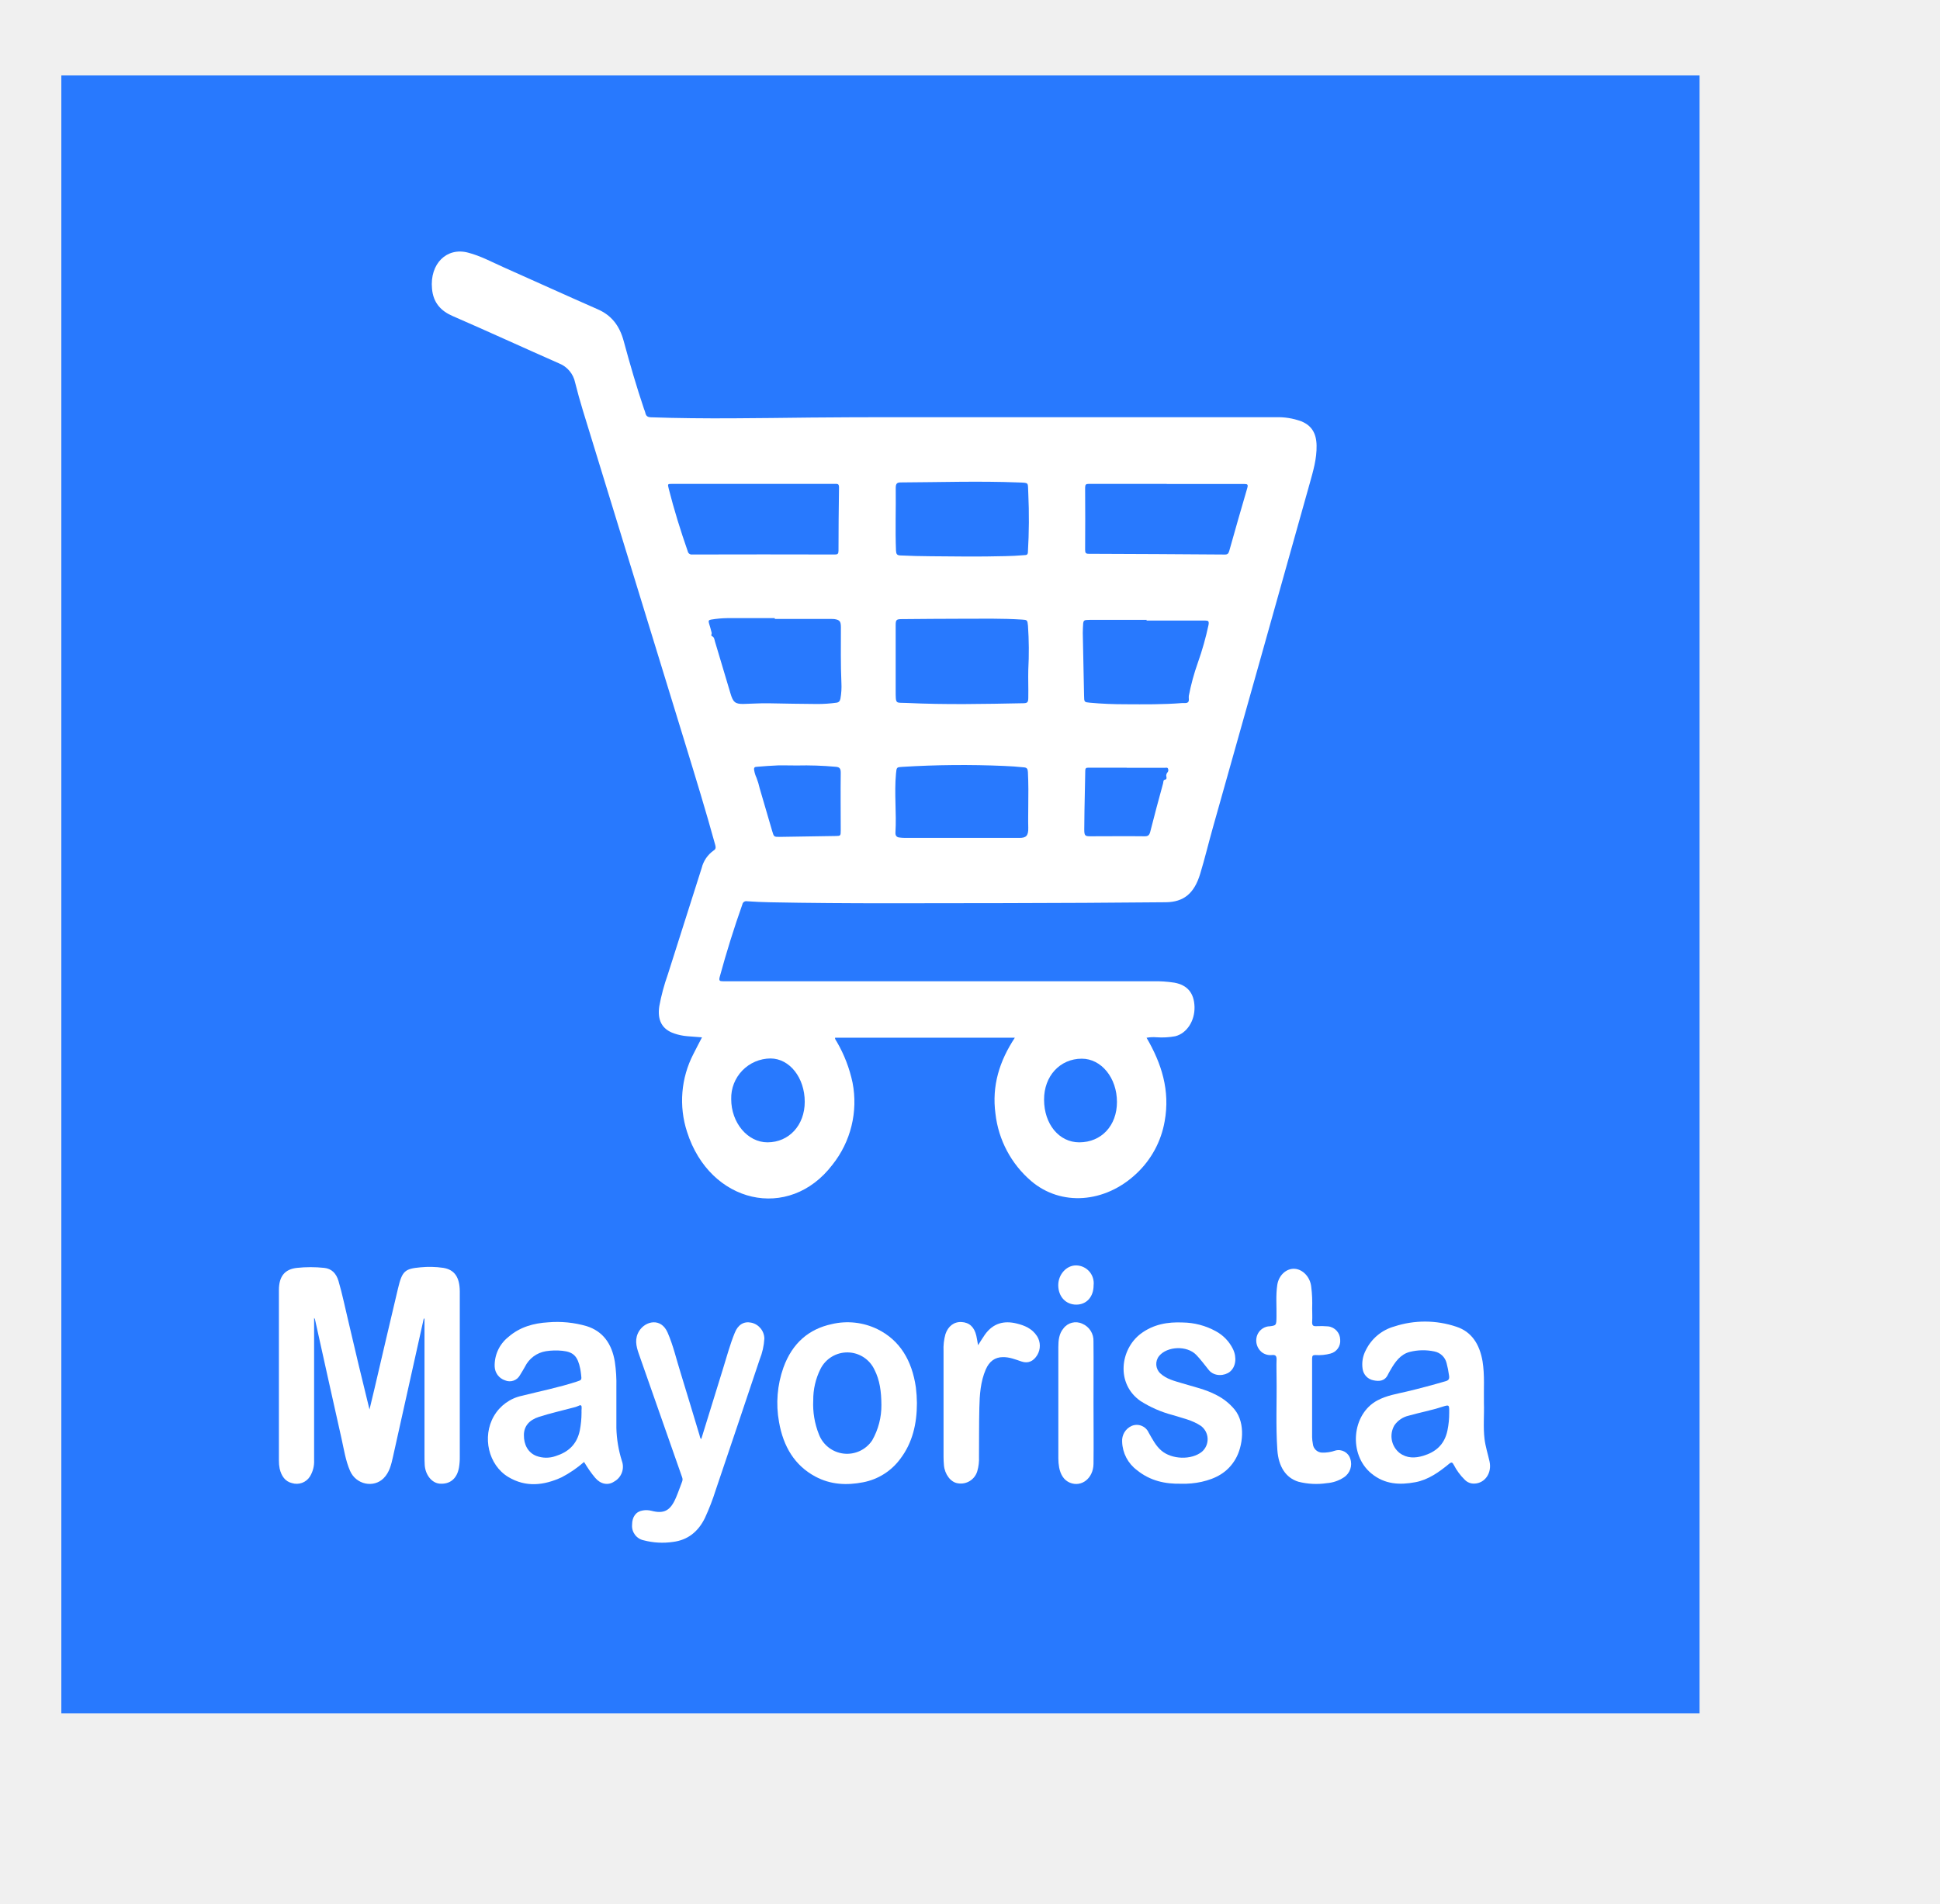
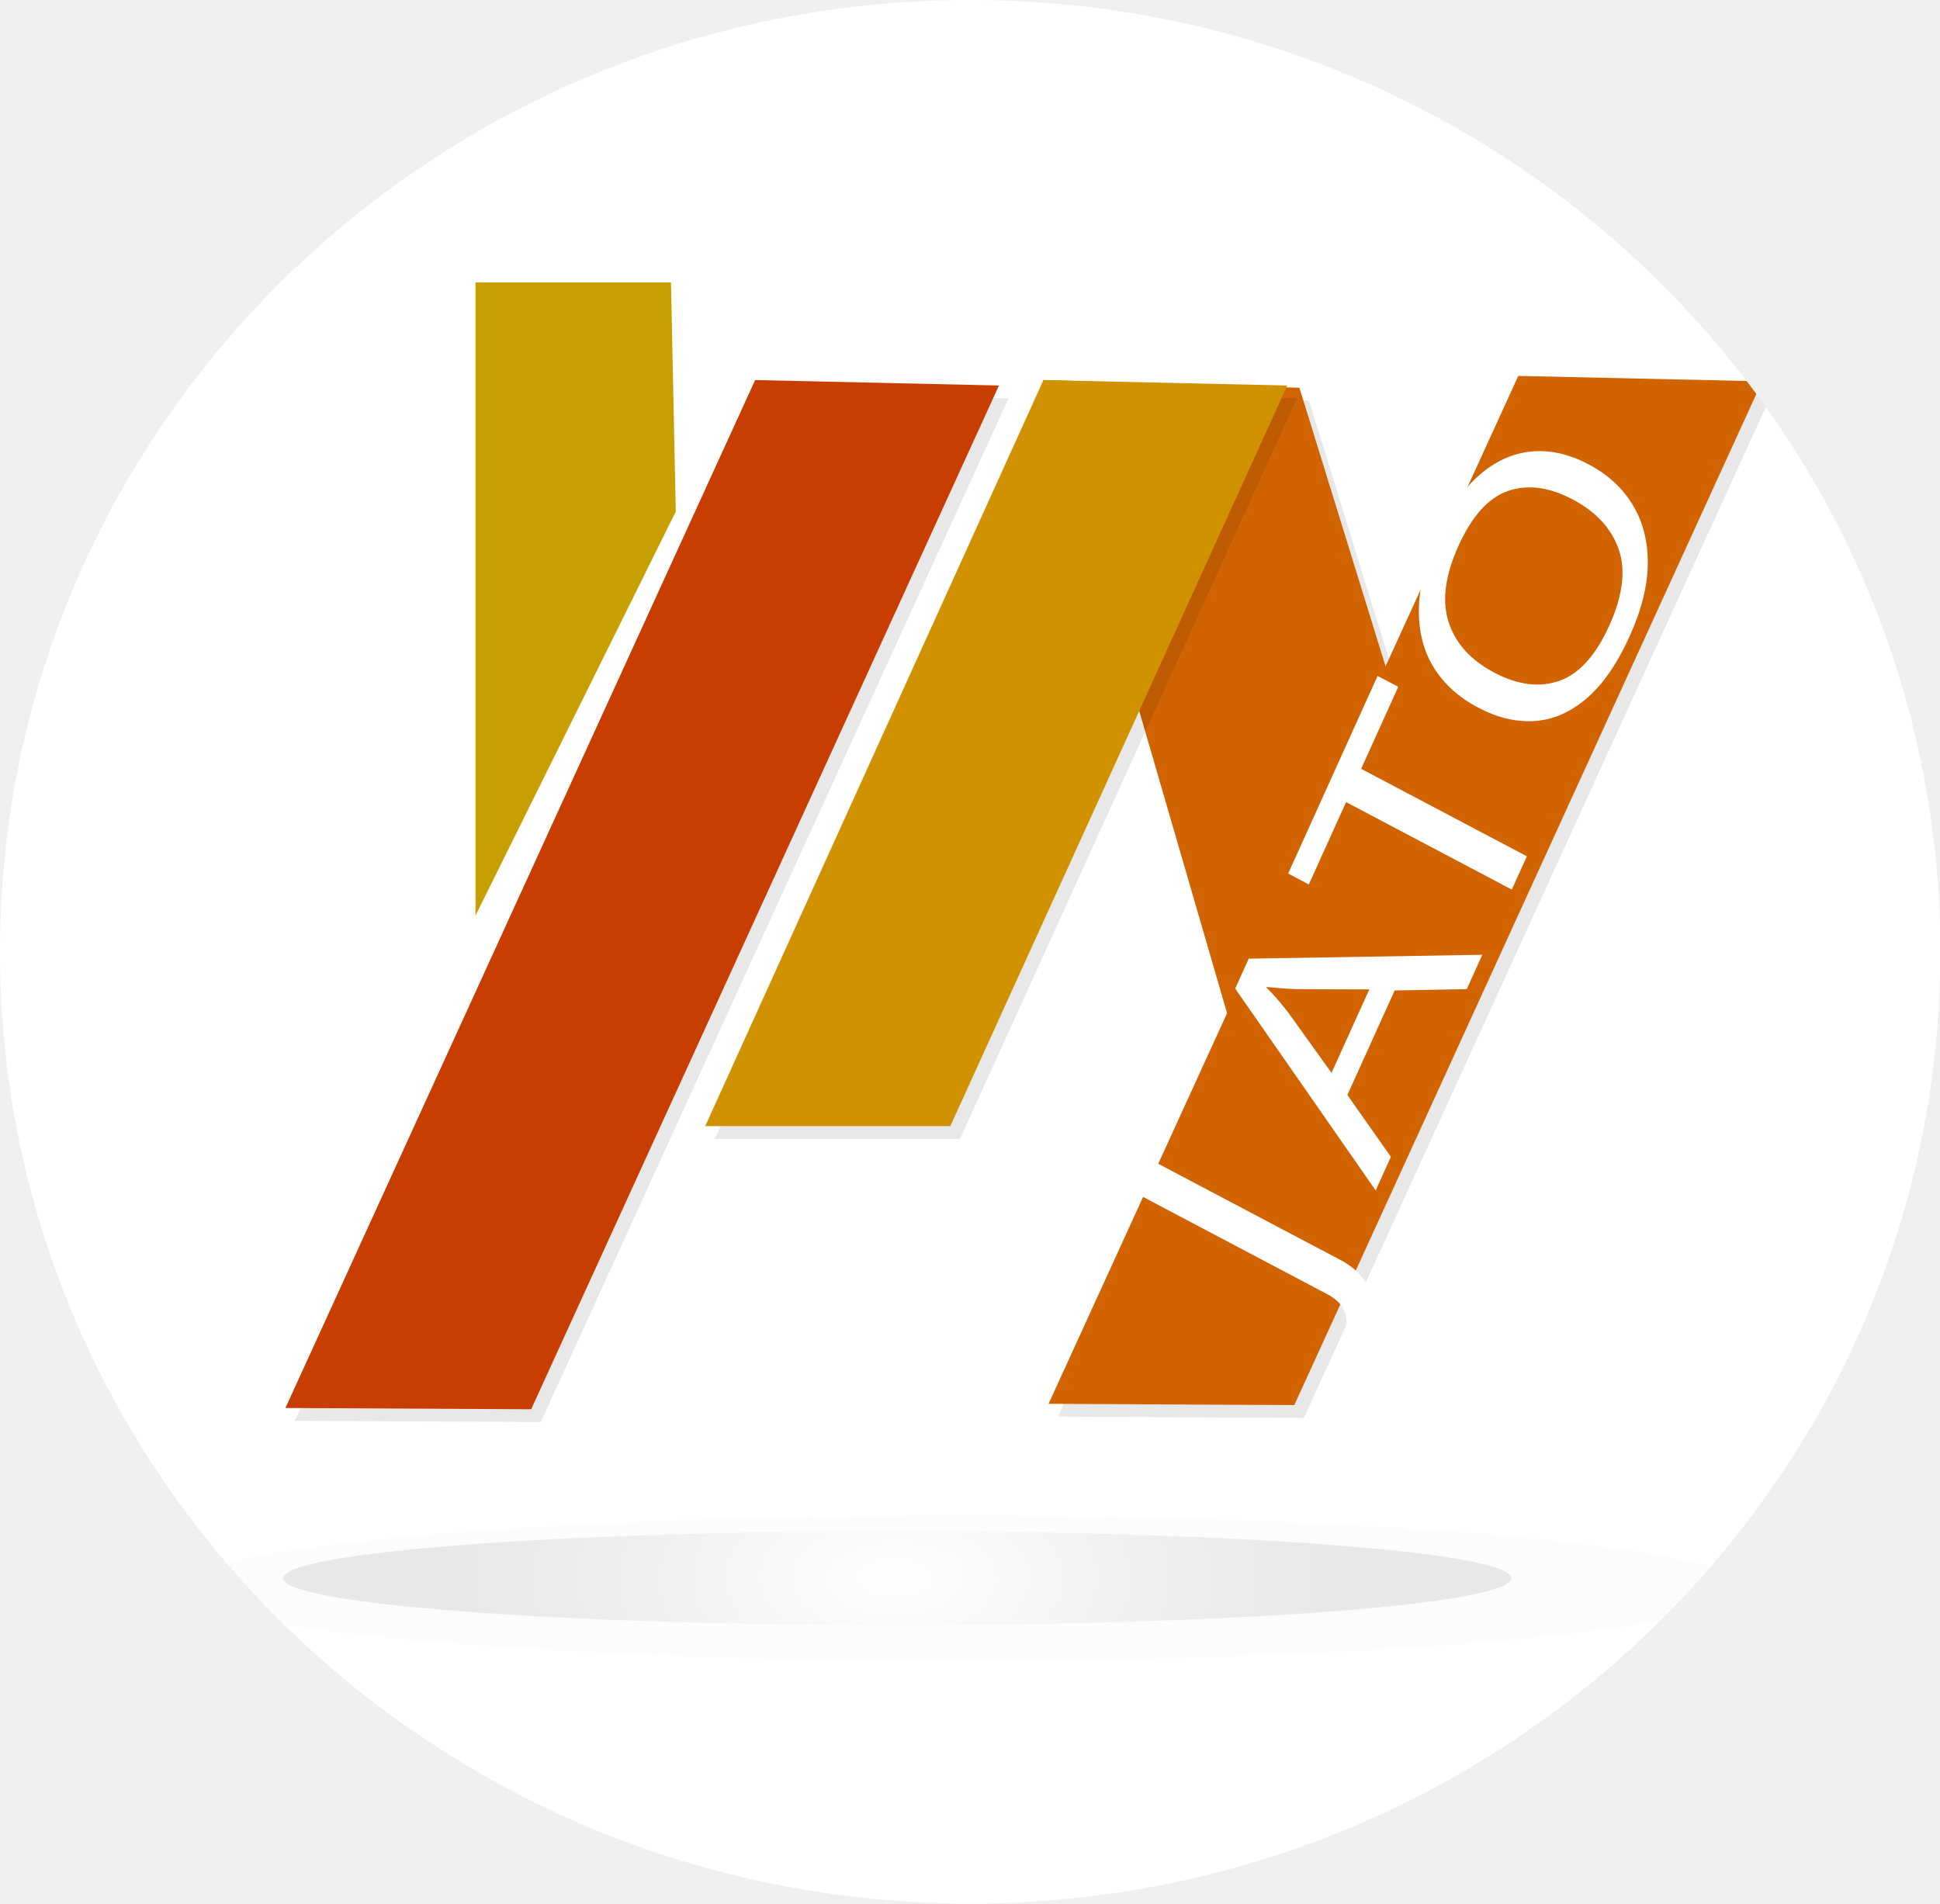
- <svg xmlns="http://www.w3.org/2000/svg" id="Layer_1" data-name="Layer 1" viewBox="0 0 606.32 595.09">
-   <defs>
-     <style>.cls-1{fill:none;}.cls-2{clip-path:url(#clip-path);}.cls-3{fill:#2879fe;}.cls-4{fill:#fff;}</style>
-     <clipPath id="clip-path" transform="translate(19.17 23.59)">
-       <rect class="cls-1" width="512" height="512" />
+ <svg xmlns="http://www.w3.org/2000/svg" xmlns:xlink="http://www.w3.org/1999/xlink" version="1.1" id="Layer_1" x="0px" y="0px" viewBox="0 0 606.3 595.1" style="enable-background:new 0 0 606.3 595.1;" xml:space="preserve">
+   <style type="text/css">
+ 	.st0{clip-path:url(#SVGID_2_);}
+ 	.st1{clip-path:url(#SVGID_4_);}
+ 	.st2{fill:#2879FE;}
+ 	.st3{fill:#FFFFFF;}
+ 	.st4{clip-path:url(#SVGID_6_);fill:#FFFFFF;}
+ 	.st5{clip-path:url(#SVGID_6_);}
+ 	.st6{opacity:9.000000e-02;}
+ 	.st7{fill:#C73E00;}
+ 	.st8{fill:#D16300;}
+ 	.st9{fill:#D09200;}
+ 	.st10{font-family:'Corbel';}
+ 	.st11{font-size:92.234px;}
+ 	.st12{letter-spacing:-4.4;}
+ 	.st13{letter-spacing:-1.5;}
+ 	.st14{fill:none;stroke:#5C4921;stroke-miterlimit:10;}
+ 	.st15{fill:#C79F01;}
+ 	.st16{opacity:0.13;}
+ 	.st17{fill:url(#SVGID_7_);}
+ </style>
+   <g>
+     <defs>
+       <ellipse id="SVGID_1_" cx="303.2" cy="954.7" rx="303.2" ry="297.6" />
+     </defs>
+     <clipPath id="SVGID_2_">
+       <use xlink:href="#SVGID_1_" style="overflow:visible;" />
    </clipPath>
-   </defs>
-   <g class="cls-2">
-     <path class="cls-3" d="M-19.17,540.51V7.39c.27-1.33.19-2.69.33-4,.66-6.28,3.58-11.4,7.39-16a32.85,32.85,0,0,1,13-9.46c2.47-1,5-1.1,7.61-1.32.44,0,.9.15,1.31-.15H557.33c1.72.28,3.47.25,5.19.48,4,.54,7.4,2.5,10.64,4.8a34.37,34.37,0,0,1,13,18.23,29,29,0,0,1,1,8.9q0,265.29,0,530.59c0,13.08-6.45,22.16-16.77,28.62a21.94,21.94,0,0,1-12.3,3.31,1.15,1.15,0,0,0-.72.16H10.2a30.8,30.8,0,0,0-3.83-.35c-5.21-.53-9.53-3.14-13.56-6.4a34.7,34.7,0,0,1-10.54-15c-1-2.55-1.05-5.2-1.29-7.85C-19.06,541.43-18.88,540.94-19.17,540.51Z" transform="translate(19.17 23.59)" />
-     <path class="cls-4" d="M339.17,300.8c4.67,8,7.41,16.46,5.66,26.1A29.22,29.22,0,0,1,336,343.26c-9.83,9.27-23.59,10.28-32.91,2.31a32.5,32.5,0,0,1-11.14-21c-1.19-8.8,1.28-16.55,6.06-23.79H241.83c-.1.45.28.83.51,1.24a43.08,43.08,0,0,1,4.95,12.84A31.53,31.53,0,0,1,241,340.49c-13.56,17.82-38.3,12.19-45.44-10.27a31.66,31.66,0,0,1,2-24.38c.43-.88.88-1.73,1.33-2.6s.85-1.62,1.34-2.57l-4.65-.36a16.7,16.7,0,0,1-4.06-.86c-3.77-1.28-5.31-4.15-4.63-8.55a64.14,64.14,0,0,1,2.64-9.83q5.31-16.68,10.61-33.36a9.39,9.39,0,0,1,3.71-5.43c.65-.41.75-.87.53-1.7-2.93-10.66-6.17-21.2-9.4-31.74Q179,156.76,163,104.71q-1.32-4.32-2.42-8.7a8.23,8.23,0,0,0-5-6c-11.13-4.9-22.21-10-33.35-14.84-3.58-1.56-6-4.11-6.38-8.52-.74-7.79,4.6-13.06,11.3-11.26,3.86,1,7.44,2.95,11.11,4.58,9.8,4.36,19.56,8.81,29.38,13.12,4.21,1.84,6.8,5,8.14,10,1.93,7.14,4,14.25,6.35,21.23a7,7,0,0,1,.38,1.09c.23,1.12.8,1.41,1.81,1.44,16.64.58,33.29.25,49.94.08,17.72-.18,35.45-.08,53.17-.1q46,0,92.08,0a21.11,21.11,0,0,1,8,1.27c3.21,1.29,4.73,3.69,4.8,7.57.08,4.16-1.07,8-2.17,11.94Q375.08,181.33,359.93,235c-1.37,4.84-2.54,9.76-4,14.56-1.85,6.1-5.11,8.83-10.77,8.88q-25.26.24-50.52.28c-24.36,0-48.73.22-73.08-.27-2.42-.05-4.84-.15-7.25-.32a1.23,1.23,0,0,0-1.47,1q-3.94,11.13-7.06,22.6c-.35,1.26,0,1.41,1,1.41q24.92,0,49.84,0h84.48a38.45,38.45,0,0,1,6.77.44c4.07.74,6.17,3.25,6.29,7.56s-2.35,8.25-6,9.18a22.89,22.89,0,0,1-5.84.33A12,12,0,0,0,339.17,300.8Z" transform="translate(19.17 23.59)" />
-     <path class="cls-4" d="M79,388.35V409c0,7.93,0,15.86,0,23.79A9,9,0,0,1,77.66,438a4.9,4.9,0,0,1-5.59,2c-2.1-.49-3.31-2.22-3.84-4.53A11.59,11.59,0,0,1,68,433q0-26.67,0-53.33c0-4.31,1.85-6.53,5.65-6.94a40.25,40.25,0,0,1,8.5,0c2.29.24,3.76,1.66,4.49,4.16,1.18,4,2,8.16,3,12.26C91.8,398.41,94,407.7,96.31,417q.8-3.28,1.58-6.59c2.44-10.42,4.85-20.85,7.33-31.25,1.3-5.44,2.1-6.16,7-6.6a29.25,29.25,0,0,1,7.12.16c3.52.56,5.16,2.89,5.19,7.37,0,4.66,0,9.32,0,14q0,18.81,0,37.64a18.68,18.68,0,0,1-.27,3.51c-.63,3.42-2.83,5.18-6,4.94-2.44-.19-4.48-2.69-4.69-5.81-.07-1.09-.07-2.18-.07-3.27q0-21.3,0-42.63c-.33.21-.34.57-.41.91q-4.72,21.22-9.45,42.45c-.54,2.43-1.11,4.84-2.9,6.64-3.14,3.16-8.65,2-10.51-2.3-1.39-3.19-1.9-6.67-2.66-10.07-2.81-12.45-5.55-24.91-8.32-37.38A2.67,2.67,0,0,0,79,388.35Z" transform="translate(19.17 23.59)" />
-     <path class="cls-4" d="M163.37,433.4a35.73,35.73,0,0,1-7,4.79c-5.57,2.56-11.2,3.21-16.71-.11-6.17-3.73-8.21-12.53-4.48-19A13.31,13.31,0,0,1,144,412.7c5.7-1.44,11.45-2.58,17.06-4.41,1.59-.52,1.59-.5,1.37-2.31-.07-.55-.13-1.12-.24-1.66-.8-3.92-2.09-5.31-5.59-5.67a19.86,19.86,0,0,0-5.16.13,8.87,8.87,0,0,0-6.55,4.87c-.5.88-1,1.74-1.54,2.59a3.66,3.66,0,0,1-4.67,1.65,4.71,4.71,0,0,1-3.25-4.35,11.33,11.33,0,0,1,4.25-9.18c3.65-3.2,8-4.34,12.45-4.61a32.94,32.94,0,0,1,12.07,1.2c5,1.59,7.83,5.38,8.79,11.12a46.55,46.55,0,0,1,.48,7.92c0,4.27,0,8.54,0,12.8a37.48,37.48,0,0,0,1.73,10.31,5.28,5.28,0,0,1-2.41,6.42c-1.92,1.31-4.27.83-5.94-1.16-.64-.75-1.24-1.54-1.81-2.36S163.92,434.29,163.37,433.4Z" transform="translate(19.17 23.59)" />
-     <path class="cls-4" d="M444.61,415c.12,3.74-.26,7.49.19,11.22.3,2.42,1.05,4.7,1.56,7,.8,3.59-1.39,6.8-4.68,6.94a3.94,3.94,0,0,1-3.06-1.2,18,18,0,0,1-3.45-4.68c-.4-.78-.69-.92-1.43-.31-3.19,2.63-6.54,5-10.52,5.75-4.87.91-9.58.75-13.82-2.75-7.17-5.92-6.14-18.49,1.89-22.8,2.95-1.58,6.14-2.06,9.27-2.8q6.1-1.46,12.13-3.23c1-.29,1.18-.82,1-1.86a30.6,30.6,0,0,0-.75-3.79,4.89,4.89,0,0,0-3.84-3.64,17,17,0,0,0-7.64.14c-2.91.74-4.59,3.09-6.09,5.72-.24.44-.52.86-.73,1.32-1,2.16-2.77,2.2-4.5,1.86a4.22,4.22,0,0,1-3.44-3.55,9.41,9.41,0,0,1,1-5.89,14.15,14.15,0,0,1,8.92-7.41,30.74,30.74,0,0,1,19.36.08c4.74,1.54,7.27,5.41,8.2,10.81C444.88,406.3,444.52,410.66,444.61,415Z" transform="translate(19.17 23.59)" />
-     <path class="cls-4" d="M200,426.23c2.26-7.29,4.49-14.56,6.75-21.82,1.2-3.83,2.22-7.74,3.74-11.43,1-2.5,2.85-3.61,5.11-3.13a5.18,5.18,0,0,1,4.12,5,20.68,20.68,0,0,1-1.46,6.5q-6.85,20.47-13.77,40.91a73.72,73.72,0,0,1-3.31,8.57c-2.16,4.48-5.52,7-10,7.56a22.88,22.88,0,0,1-9.13-.49,4.58,4.58,0,0,1-3.67-4.88c0-2.47,1.21-4.14,3.37-4.47a6.5,6.5,0,0,1,2.63.1c4,1.05,6,0,7.77-4.23.68-1.59,1.24-3.26,1.87-4.88a1.8,1.8,0,0,0,0-1.35q-6.78-19.32-13.55-38.63c-.85-2.42-1.36-4.77.15-7.15,1.93-3.05,6.78-4.24,8.87.56,1.77,4.05,2.75,8.44,4.09,12.68,2,6.44,3.91,12.94,5.88,19.4C199.6,425.46,199.59,426,200,426.23Z" transform="translate(19.17 23.59)" />
-     <path class="cls-4" d="M267.4,415c0,6.47-1.39,12.4-5.16,17.37a18.76,18.76,0,0,1-11.66,7.38c-5.11,1-10.15.77-14.93-1.79-6.4-3.43-10-9.3-11.35-17.07a33.1,33.1,0,0,1,1.38-17c2.79-7.71,8-12.05,15.09-13.58a21.34,21.34,0,0,1,14.3,1.58c7,3.46,10.78,9.76,12,18.18A43,43,0,0,1,267.4,415Z" transform="translate(19.17 23.59)" />
-     <path class="cls-4" d="M350,440.2c-5,.12-9.72-.9-13.83-4.24a11.47,11.47,0,0,1-4.63-8.84,5.05,5.05,0,0,1,3-5,4.07,4.07,0,0,1,5.28,2.09c1.16,2,2.21,4.14,4,5.65,3.23,2.77,9.39,3,12.67.33a5.18,5.18,0,0,0-.37-8.09c-2.75-1.83-5.86-2.43-8.87-3.39a35.32,35.32,0,0,1-10-4.38c-7.72-5.42-6.3-16.15.08-21,4-3,8.5-3.74,13.16-3.53a22.07,22.07,0,0,1,10.31,2.72,12.7,12.7,0,0,1,5.4,5.63c1.24,2.63.87,5.55-1,7.06-1.57,1.27-4.8,1.62-6.57-.54-1.3-1.59-2.52-3.29-3.93-4.74-2.89-3-9.11-2.72-11.62.36a4,4,0,0,0,.37,5.4c2,1.84,4.39,2.36,6.74,3.08,3.64,1.12,7.37,1.89,10.82,3.71a17.78,17.78,0,0,1,5.68,4.53c3.54,4.34,2.56,11.54.3,15.44-2.5,4.34-6.35,6.19-10.62,7.16A25.9,25.9,0,0,1,350,440.2Z" transform="translate(19.17 23.59)" />
-     <path class="cls-4" d="M390.93,385.42c0,1.35.09,2.71,0,4.05s.36,1.53,1.35,1.48a26.6,26.6,0,0,1,3.68.07,4.26,4.26,0,0,1,3.73,4.18,4.07,4.07,0,0,1-3,4.31,14.33,14.33,0,0,1-4.78.47c-.71,0-1,.16-1,1.08,0,8.19,0,16.38,0,24.57a12,12,0,0,0,.23,2.07,3,3,0,0,0,2.9,2.78,11.54,11.54,0,0,0,4.08-.63,3.82,3.82,0,0,1,4.72,2.55,5,5,0,0,1-2,5.81,11.06,11.06,0,0,1-5.32,1.81,22.32,22.32,0,0,1-8.91-.45c-3.92-1.21-6.2-4.72-6.56-9.89-.53-7.62-.13-15.24-.25-22.86,0-1.74-.07-3.49,0-5.23.06-1.22-.21-1.72-1.37-1.62a4.46,4.46,0,0,1-3.28-.9,4.74,4.74,0,0,1-1.55-4.84,4.38,4.38,0,0,1,3.56-3.21l.23,0c2.38-.28,2.35-.28,2.39-3.1.06-3.3-.25-6.62.25-9.9.46-3,2.86-5.19,5.46-5s4.87,2.67,5.15,5.67C390.93,380.9,391,383.16,390.93,385.42Z" transform="translate(19.17 23.59)" />
-     <path class="cls-4" d="M286.51,396.9c.74-1.14,1.39-2.24,2.12-3.28,2.61-3.67,6.06-4.45,9.91-3.51,2.44.6,4.8,1.52,6.39,3.94A5.63,5.63,0,0,1,305,400c-1.23,2-2.92,2.67-4.9,2s-3.78-1.4-5.81-1.37c-2.51,0-4.28,1.33-5.38,3.87-1.64,3.8-1.91,7.92-2,12-.12,5.09-.07,10.18-.11,15.28a13.9,13.9,0,0,1-.53,4.49,5.37,5.37,0,0,1-6.13,3.79c-2.19-.33-4.06-2.79-4.3-5.68-.07-.86-.12-1.73-.12-2.6q0-16.53,0-33.05a16.72,16.72,0,0,1,.59-5.27c.83-2.52,2.71-3.94,5.07-3.8s3.94,1.51,4.58,4.25C286.18,394.92,286.32,395.86,286.51,396.9Z" transform="translate(19.17 23.59)" />
-     <path class="cls-4" d="M322.59,414.94c0,6.36.08,12.73,0,19.08-.07,4.5-3.76,7.36-7.38,5.86-1.92-.8-2.94-2.57-3.36-4.76a16,16,0,0,1-.25-2.86q0-17.37,0-34.76c0-2.1.21-4.21,1.58-5.82a4.79,4.79,0,0,1,5.89-1.5,5.72,5.72,0,0,1,3.51,5.55C322.65,402.14,322.59,408.54,322.59,414.94Z" transform="translate(19.17 23.59)" />
-     <path class="cls-4" d="M322.62,378.17c0,3.61-2.2,6.06-5.43,6.05s-5.59-2.45-5.62-6.06c0-3.36,2.56-6.25,5.62-6.2A5.56,5.56,0,0,1,322.62,378.17Z" transform="translate(19.17 23.59)" />
-     <path class="cls-3" d="M216.35,127.66q12.77,0,25.54,0c.74,0,1.18,0,1.16,1.14q-.15,9.87-.16,19.73c0,1-.27,1.21-1.11,1.21q-22.32-.06-44.64,0a1.23,1.23,0,0,1-1.36-1c-2.24-6.42-4.27-12.93-5.95-19.57-.37-1.5-.35-1.5,1-1.5h25.54Z" transform="translate(19.17 23.59)" />
-     <path class="cls-3" d="M281.55,169.82c6.25,0,12.5-.14,18.74.27,1.59.11,1.65.13,1.82,1.93a111.83,111.83,0,0,1,.1,13.7c-.08,2.88.06,5.75,0,8.62,0,1.59-.22,1.86-1.57,1.89-12.16.24-24.32.49-36.47-.09-3.48-.16-3.4.59-3.41-4q0-10.18,0-20.38c0-1.57.26-1.8,1.75-1.82,3.22-.05,6.44-.07,9.67-.08Z" transform="translate(19.17 23.59)" />
-     <path class="cls-3" d="M345.48,127.7c8.09,0,16.19,0,24.28,0,1,0,1.2.2.87,1.33q-2.86,9.76-5.61,19.57c-.24.82-.51,1.15-1.33,1.15q-21.3-.16-42.58-.23c-.89,0-1.15-.24-1.14-1.28q.07-9.68,0-19.35c0-1,.25-1.23,1.09-1.22,8.14,0,16.27,0,24.4,0Z" transform="translate(19.17 23.59)" />
-     <path class="cls-3" d="M223,169.89h17.61a6.34,6.34,0,0,1,1.15.06c1.54.28,1.87.73,1.88,2.51,0,5.79-.1,11.59.16,17.38a21.44,21.44,0,0,1-.3,4.93c-.15.78-.48,1.18-1.22,1.29a42.74,42.74,0,0,1-6.08.41q-7.47-.06-15-.22c-2.68-.06-5.36.15-8,.2s-3.27-.57-4.09-3.35q-2.4-8.08-4.83-16.17c-.18-.62-.2-1.36-.94-1.66-.43-.19,0-.71-.09-1.06-.26-1-.49-1.92-.8-2.85s-.09-1.16.67-1.28a33,33,0,0,1,5-.45c5,0,9.9,0,14.84,0Z" transform="translate(19.17 23.59)" />
-     <path class="cls-3" d="M281.37,150.36c-6.4-.09-12.8,0-19.2-.33-1-.05-1.26-.45-1.31-1.52-.26-6.53,0-13.06-.08-19.58,0-1.31.38-1.72,1.52-1.72,12.23-.06,24.46-.47,36.68,0,3.72.15,3-.11,3.23,3.47a174,174,0,0,1-.12,18.27c0,1.11-.73.93-1.29,1-3.87.35-7.74.32-11.61.4C286.59,150.4,284,150.36,281.37,150.36Z" transform="translate(19.17 23.59)" />
-     <path class="cls-3" d="M339.15,170.39c6.14,0,12.27,0,18.4,0,.94,0,1.17.22,1,1.31a93.44,93.44,0,0,1-3.36,11.89,70.8,70.8,0,0,0-2.81,10.32c-.11.67.22,1.58-.26,2s-1.18.21-1.78.26c-5.94.48-11.88.41-17.82.38-3.68,0-7.36-.14-11-.48-1.86-.18-1.84-.15-1.88-2.32q-.18-9.74-.4-19.46c0-1,.06-2,.12-3,.05-.73.32-1,.88-1.06a10.87,10.87,0,0,1,1.14-.05h17.83Z" transform="translate(19.17 23.59)" />
-     <path class="cls-3" d="M281.21,238.32H263.37a12.3,12.3,0,0,1-1.48-.12c-.84-.08-1.26-.63-1.2-1.56.37-6.14-.41-12.28.17-18.41.19-2,.19-2,2-2.11a302.73,302.73,0,0,1,31.74-.29c2.11.07,4.21.24,6.31.45.91.09,1.13.54,1.18,1.47.18,3.57.16,7.14.11,10.71,0,2.22-.07,4.45,0,6.66.08,2.65-.77,3.22-2.82,3.21Z" transform="translate(19.17 23.59)" />
-     <path class="cls-3" d="M229.87,215.69a105.58,105.58,0,0,1,12.19.41c1.07.1,1.55.44,1.53,1.86-.08,6,0,12,0,18,0,1.71-.06,1.75-1.55,1.77l-17.61.28c-1.72,0-1.73,0-2.29-1.92l-3.87-13.23a23.68,23.68,0,0,0-1-3.32,8.93,8.93,0,0,1-.71-2.23c-.25-1.17.3-1.17.91-1.22,2.18-.17,4.36-.35,6.55-.43C226,215.63,227.92,215.69,229.87,215.69Z" transform="translate(19.17 23.59)" />
-     <path class="cls-3" d="M332.94,216.41h12c.32,0,.74-.18.93.27a1.08,1.08,0,0,1-.18,1.2,1.42,1.42,0,0,0-.32,1.31c.1.44.09.83-.47.94s-.46.76-.57,1.18c-1.36,5-2.73,10-4,15.08-.29,1.12-.72,1.44-1.74,1.43-5.67-.07-11.35,0-17,0-1.65,0-1.89-.19-1.89-2.17,0-4,.12-8,.19-12,0-2.09.13-4.18.12-6.27,0-.81.24-1,.93-1,4,0,8.05,0,12.07,0Z" transform="translate(19.17 23.59)" />
-     <path class="cls-3" d="M232.34,320.82c0,7.31-4.91,12.66-11.64,12.67-6.21,0-11.36-6.12-11.34-13.53a12.37,12.37,0,0,1,12.3-12.69C227.61,307.3,232.34,313.29,232.34,320.82Z" transform="translate(19.17 23.59)" />
-     <path class="cls-3" d="M318.92,307.34c6.12,0,11,6,11,13.53,0,7.39-4.85,12.61-11.78,12.62-6.32,0-11-5.71-11-13.35C307.11,312.77,312.12,307.35,318.92,307.34Z" transform="translate(19.17 23.59)" />
-     <path class="cls-3" d="M162.58,418a29.41,29.41,0,0,1-.54,5.55c-.94,4.54-3.8,6.82-7.52,8a8.8,8.8,0,0,1-6.09-.05c-2.53-1-3.9-3.46-3.86-6.52,0-2.73,1.65-4.69,4.63-5.65,3.55-1.15,7.18-1.95,10.77-2.92a7.17,7.17,0,0,0,1.64-.54c.88-.47,1.06-.07,1,.84C162.55,417.08,162.58,417.52,162.58,418Z" transform="translate(19.17 23.59)" />
-     <path class="cls-3" d="M433.76,418a26.32,26.32,0,0,1-.55,5.55c-.94,4.56-3.84,6.8-7.56,7.92-2.53.76-5.07.85-7.4-.88a6.72,6.72,0,0,1-1.61-8.66,7.46,7.46,0,0,1,4.45-3c3.51-1,7.09-1.65,10.57-2.8C433.78,415.47,433.78,415.48,433.76,418Z" transform="translate(19.17 23.59)" />
-     <path class="cls-3" d="M256.3,415.55a22,22,0,0,1-2.87,11.08,9.42,9.42,0,0,1-16.66-1.86A25.22,25.22,0,0,1,235,414.14a21.42,21.42,0,0,1,2.27-9.83,9.37,9.37,0,0,1,16.85.23C255.8,407.81,256.27,411.38,256.3,415.55Z" transform="translate(19.17 23.59)" />
+     <g class="st0">
+       <defs>
+         <rect id="SVGID_3_" x="47.2" y="680.7" width="512" height="512" />
+       </defs>
+       <clipPath id="SVGID_4_">
+         <use xlink:href="#SVGID_3_" style="display:none;overflow:visible;" />
+       </clipPath>
+       <g class="st1">
+         <path class="st2" d="M-1,1221.2V688.1c0.3-1.3,0.2-2.7,0.3-4c0.7-6.3,3.6-11.4,7.4-16c3.5-4.2,7.9-7.4,13-9.5     c2.5-1,5-1.1,7.6-1.3c0.4,0,0.9,0.1,1.3-0.2h546.9c1.7,0.3,3.5,0.3,5.2,0.5c4,0.5,7.4,2.5,10.6,4.8c6.2,4.5,10.8,10.9,13,18.2     c0.8,2.9,1.1,5.9,1,8.9c0,176.9,0,353.7,0,530.6c0,13.1-6.5,22.2-16.8,28.6c-3.7,2.3-8,3.4-12.3,3.3c-0.3,0-0.5,0-0.7,0.2H28.4     c-1.3-0.2-2.5-0.3-3.8-0.3c-5.2-0.5-9.5-3.1-13.6-6.4c-4.8-4-8.4-9.1-10.5-15c-1-2.6-1-5.2-1.3-7.8     C-0.9,1222.1-0.7,1221.6-1,1221.2z" />
+         <path class="st3" d="M386.3,981.5c4.7,8,7.4,16.5,5.7,26.1c-1.1,6.3-4.2,12-8.8,16.4c-9.8,9.3-23.6,10.3-32.9,2.3     c-6.2-5.3-10.2-12.8-11.1-21c-1.2-8.8,1.3-16.5,6.1-23.8H289c-0.1,0.5,0.3,0.8,0.5,1.2c2.3,4,4,8.3,5,12.8     c1.8,9.1-0.5,18.4-6.3,25.6c-13.6,17.8-38.3,12.2-45.4-10.3c-2.6-8.1-1.9-16.8,2-24.4c0.4-0.9,0.9-1.7,1.3-2.6s0.9-1.6,1.3-2.6     l-4.6-0.4c-1.4-0.1-2.7-0.4-4.1-0.9c-3.8-1.3-5.3-4.2-4.6-8.5c0.6-3.3,1.5-6.6,2.6-9.8c3.5-11.1,7.1-22.2,10.6-33.4     c0.5-2.2,1.9-4.1,3.7-5.4c0.6-0.4,0.8-0.9,0.5-1.7c-2.9-10.7-6.2-21.2-9.4-31.7c-10.7-34.7-21.3-69.4-32-104.1     c-0.9-2.9-1.7-5.8-2.4-8.7c-0.6-2.7-2.4-5-5-6c-11.1-4.9-22.2-10-33.3-14.8c-3.6-1.6-6-4.1-6.4-8.5c-0.7-7.8,4.6-13.1,11.3-11.3     c3.9,1,7.4,3,11.1,4.6c9.8,4.4,19.6,8.8,29.4,13.1c4.2,1.8,6.8,5,8.1,10c1.9,7.1,4,14.3,6.4,21.2c0.2,0.4,0.3,0.7,0.4,1.1     c0.2,1.1,0.8,1.4,1.8,1.4c16.6,0.6,33.3,0.3,49.9,0.1c17.7-0.2,35.4-0.1,53.2-0.1c30.7,0,61.4,0,92.1,0c2.7-0.1,5.4,0.3,8,1.3     c3.2,1.3,4.7,3.7,4.8,7.6c0.1,4.2-1.1,8-2.2,11.9c-10,35.8-20.1,71.6-30.2,107.4c-1.4,4.8-2.5,9.8-4,14.6     c-1.9,6.1-5.1,8.8-10.8,8.9c-16.8,0.2-33.7,0.3-50.5,0.3c-24.4,0-48.7,0.2-73.1-0.3c-2.4,0-4.8-0.2-7.3-0.3     c-0.7-0.1-1.3,0.3-1.5,0.9c0,0,0,0,0,0.1c-2.6,7.4-5,15-7.1,22.6c-0.4,1.3,0,1.4,1,1.4c16.6,0,33.2,0,49.8,0h84.5     c2.3-0.1,4.5,0.1,6.8,0.4c4.1,0.7,6.2,3.3,6.3,7.6s-2.4,8.3-6,9.2c-1.9,0.4-3.9,0.5-5.8,0.3C388.4,981.2,387.4,981.3,386.3,981.5     z" />
+         <path class="st3" d="M126.2,1069v20.6c0,7.9,0,15.9,0,23.8c0.1,1.8-0.4,3.7-1.3,5.2c-1.2,1.8-3.5,2.7-5.6,2     c-2.1-0.5-3.3-2.2-3.8-4.5c-0.2-0.8-0.2-1.6-0.2-2.5c0-17.8,0-35.6,0-53.3c0-4.3,1.8-6.5,5.7-6.9c2.8-0.3,5.7-0.3,8.5,0     c2.3,0.2,3.8,1.7,4.5,4.2c1.2,4,2,8.2,3,12.3c2.2,9.3,4.4,18.6,6.7,27.8c0.5-2.2,1.1-4.4,1.6-6.6c2.4-10.4,4.8-20.8,7.3-31.3     c1.3-5.4,2.1-6.2,7-6.6c2.4-0.2,4.8-0.2,7.1,0.2c3.5,0.6,5.2,2.9,5.2,7.4c0,4.7,0,9.3,0,14c0,12.5,0,25.1,0,37.6     c0,1.2-0.1,2.4-0.3,3.5c-0.6,3.4-2.8,5.2-6,4.9c-2.4-0.2-4.5-2.7-4.7-5.8c-0.1-1.1-0.1-2.2-0.1-3.3c0-14.2,0-28.4,0-42.6     c-0.3,0.2-0.3,0.6-0.4,0.9c-3.1,14.1-6.3,28.3-9.4,42.5c-0.5,2.4-1.1,4.8-2.9,6.6c-3.1,3.2-8.7,2-10.5-2.3     c-1.4-3.2-1.9-6.7-2.7-10.1c-2.8-12.5-5.6-24.9-8.3-37.4C126.3,1069.3,126.3,1069.2,126.2,1069z" />
+         <path class="st3" d="M210.5,1114.1c-2.1,1.9-4.5,3.5-7,4.8c-5.6,2.6-11.2,3.2-16.7-0.1c-6.2-3.7-8.2-12.5-4.5-19     c1.9-3.3,5.1-5.6,8.8-6.4c5.7-1.4,11.4-2.6,17.1-4.4c1.6-0.5,1.6-0.5,1.4-2.3c-0.1-0.6-0.1-1.1-0.2-1.7c-0.8-3.9-2.1-5.3-5.6-5.7     c-1.7-0.2-3.5-0.1-5.2,0.1c-2.8,0.5-5.3,2.3-6.6,4.9c-0.5,0.9-1,1.7-1.5,2.6c-0.9,1.7-2.9,2.4-4.7,1.7c-1.9-0.6-3.2-2.4-3.3-4.3     c-0.1-3.6,1.5-7,4.3-9.2c3.6-3.2,8-4.3,12.4-4.6c4.1-0.4,8.2,0.1,12.1,1.2c5,1.6,7.8,5.4,8.8,11.1c0.4,2.6,0.5,5.3,0.5,7.9     c0,4.3,0,8.5,0,12.8c0.1,3.5,0.7,7,1.7,10.3c0.9,2.4-0.1,5.2-2.4,6.4c-1.9,1.3-4.3,0.8-5.9-1.2c-0.6-0.8-1.2-1.5-1.8-2.4     C211.6,1115.9,211.1,1115,210.5,1114.1z" />
+         <path class="st3" d="M491.8,1095.7c0.1,3.7-0.3,7.5,0.2,11.2c0.3,2.4,1,4.7,1.6,7c0.8,3.6-1.4,6.8-4.7,6.9     c-1.1,0.1-2.3-0.4-3.1-1.2c-1.4-1.4-2.6-2.9-3.5-4.7c-0.4-0.8-0.7-0.9-1.4-0.3c-3.2,2.6-6.5,5-10.5,5.8     c-4.9,0.9-9.6,0.8-13.8-2.8c-7.2-5.9-6.1-18.5,1.9-22.8c3-1.6,6.1-2.1,9.3-2.8c4.1-1,8.1-2.1,12.1-3.2c1-0.3,1.2-0.8,1-1.9     c-0.2-1.3-0.4-2.5-0.8-3.8c-0.5-1.9-2-3.3-3.8-3.6c-2.5-0.5-5.1-0.5-7.6,0.1c-2.9,0.7-4.6,3.1-6.1,5.7c-0.2,0.4-0.5,0.9-0.7,1.3     c-1,2.2-2.8,2.2-4.5,1.9c-1.8-0.3-3.2-1.7-3.4-3.5c-0.3-2,0-4.1,1-5.9c1.8-3.6,5-6.3,8.9-7.4c6.3-2.1,13.1-2,19.4,0.1     c4.7,1.5,7.3,5.4,8.2,10.8C492,1087,491.7,1091.3,491.8,1095.7z" />
+         <path class="st3" d="M247.2,1106.9c2.3-7.3,4.5-14.6,6.8-21.8c1.2-3.8,2.2-7.7,3.7-11.4c1-2.5,2.8-3.6,5.1-3.1     c2.4,0.5,4.1,2.6,4.1,5c-0.1,2.2-0.6,4.4-1.5,6.5c-4.6,13.6-9.2,27.3-13.8,40.9c-0.9,2.9-2,5.8-3.3,8.6c-2.2,4.5-5.5,7-10,7.6     c-3,0.5-6.2,0.3-9.1-0.5c-2.3-0.5-3.9-2.6-3.7-4.9c0-2.5,1.2-4.1,3.4-4.5c0.9-0.1,1.8-0.1,2.6,0.1c4,1.1,6,0,7.8-4.2     c0.7-1.6,1.2-3.3,1.9-4.9c0.2-0.4,0.2-0.9,0-1.3c-4.5-12.9-9-25.8-13.6-38.6c-0.9-2.4-1.4-4.8,0.1-7.2c1.9-3,6.8-4.2,8.9,0.6     c1.8,4,2.8,8.4,4.1,12.7c2,6.4,3.9,12.9,5.9,19.4C246.8,1106.1,246.8,1106.7,247.2,1106.9z" />
+         <path class="st3" d="M314.6,1095.7c0,6.5-1.4,12.4-5.2,17.4c-2.8,3.9-7,6.5-11.7,7.4c-5.1,1-10.1,0.8-14.9-1.8     c-6.4-3.4-10-9.3-11.4-17.1c-1-5.7-0.6-11.6,1.4-17c2.8-7.7,8-12,15.1-13.6c4.8-1.1,9.9-0.6,14.3,1.6c7,3.5,10.8,9.8,12,18.2     C314.4,1092.4,314.5,1094,314.6,1095.7z" />
+         <path class="st3" d="M397.2,1120.9c-5,0.1-9.7-0.9-13.8-4.2c-2.8-2.1-4.5-5.3-4.6-8.8c-0.2-2.1,1-4.1,3-5c2-0.8,4.4,0.1,5.3,2.1     c1.2,2,2.2,4.1,4,5.7c3.2,2.8,9.4,3,12.7,0.3c2.2-1.9,2.4-5.2,0.5-7.3c-0.3-0.3-0.5-0.6-0.9-0.8c-2.8-1.8-5.9-2.4-8.9-3.4     c-3.5-0.9-6.9-2.4-10-4.4c-7.7-5.4-6.3-16.2,0.1-21c4-3,8.5-3.7,13.2-3.5c3.6,0.1,7.1,1,10.3,2.7c2.3,1.3,4.2,3.2,5.4,5.6     c1.2,2.6,0.9,5.6-1,7.1c-1.6,1.3-4.8,1.6-6.6-0.5c-1.3-1.6-2.5-3.3-3.9-4.7c-2.9-3-9.1-2.7-11.6,0.4c-1.3,1.6-1.1,4,0.4,5.4     c2,1.8,4.4,2.4,6.7,3.1c3.6,1.1,7.4,1.9,10.8,3.7c2.2,1.1,4.1,2.6,5.7,4.5c3.5,4.3,2.6,11.5,0.3,15.4c-2.5,4.3-6.4,6.2-10.6,7.2     C401.4,1120.8,399.3,1121,397.2,1120.9z" />
+         <path class="st3" d="M438.1,1066.1c0,1.3,0.1,2.7,0,4.1c-0.1,1.3,0.4,1.5,1.4,1.5c1.2-0.1,2.5,0,3.7,0.1c2.1,0.3,3.7,2.1,3.7,4.2     c0.2,2-1.1,3.8-3,4.3c-1.6,0.4-3.2,0.6-4.8,0.5c-0.7,0-1,0.2-1,1.1c0,8.2,0,16.4,0,24.6c0,0.7,0.1,1.4,0.2,2.1     c0.1,1.5,1.4,2.7,2.9,2.8c1.4,0,2.8-0.2,4.1-0.6c2-0.6,4.1,0.6,4.7,2.5c0.7,2.2-0.1,4.6-2,5.8c-1.6,1.1-3.4,1.7-5.3,1.8     c-3,0.5-6,0.3-8.9-0.4c-3.9-1.2-6.2-4.7-6.6-9.9c-0.5-7.6-0.1-15.2-0.3-22.9c0-1.7-0.1-3.5,0-5.2c0.1-1.2-0.2-1.7-1.4-1.6     c-1.2,0.1-2.3-0.2-3.3-0.9c-1.4-1.2-2-3.1-1.5-4.8c0.4-1.7,1.8-2.9,3.6-3.2h0.2c2.4-0.3,2.4-0.3,2.4-3.1c0.1-3.3-0.3-6.6,0.3-9.9     c0.5-3,2.9-5.2,5.5-5c2.6,0.2,4.9,2.7,5.1,5.7C438.1,1061.6,438.2,1063.8,438.1,1066.1z" />
+         <path class="st3" d="M333.7,1077.6c0.7-1.1,1.4-2.2,2.1-3.3c2.6-3.7,6.1-4.4,9.9-3.5c2.4,0.6,4.8,1.5,6.4,3.9     c1.2,1.8,1.2,4.1,0.1,5.9c-1.2,2-2.9,2.7-4.9,2c-2-0.7-3.8-1.4-5.8-1.4c-2.5,0-4.3,1.3-5.4,3.9c-1.6,3.8-1.9,7.9-2,12     c-0.1,5.1-0.1,10.2-0.1,15.3c0.1,1.5-0.1,3-0.5,4.5c-0.8,2.7-3.4,4.3-6.1,3.8c-2.2-0.3-4.1-2.8-4.3-5.7c-0.1-0.9-0.1-1.7-0.1-2.6     c0-11,0-22,0-33c-0.1-1.8,0.1-3.6,0.6-5.3c0.8-2.5,2.7-3.9,5.1-3.8s3.9,1.5,4.6,4.3C333.3,1075.6,333.5,1076.5,333.7,1077.6z" />
+         <path class="st3" d="M369.8,1095.6c0,6.4,0.1,12.7,0,19.1c-0.1,4.5-3.8,7.4-7.4,5.9c-1.9-0.8-2.9-2.6-3.4-4.8     c-0.2-0.9-0.3-1.9-0.3-2.9c0-11.6,0-23.2,0-34.8c0-2.1,0.2-4.2,1.6-5.8c1.4-1.8,3.8-2.5,5.9-1.5c2.2,0.9,3.6,3.1,3.5,5.5     C369.8,1082.8,369.8,1089.2,369.8,1095.6z" />
+         <path class="st3" d="M369.8,1058.9c0,3.6-2.2,6.1-5.4,6.1s-5.6-2.5-5.6-6.1c0-3.4,2.6-6.3,5.6-6.2c3.1,0.1,5.5,2.6,5.5,5.7     C369.8,1058.5,369.8,1058.7,369.8,1058.9z" />
+         <path class="st2" d="M263.5,808.3c8.5,0,17,0,25.5,0c0.7,0,1.2,0,1.2,1.1c-0.1,6.6-0.2,13.2-0.2,19.7c0,1-0.3,1.2-1.1,1.2     c-14.9,0-29.8,0-44.6,0c-0.6,0.1-1.2-0.4-1.4-1c-2.2-6.4-4.3-12.9-5.9-19.6c-0.4-1.5-0.4-1.5,1-1.5L263.5,808.3L263.5,808.3z" />
+         <path class="st2" d="M328.7,850.5c6.3,0,12.5-0.1,18.7,0.3c1.6,0.1,1.6,0.1,1.8,1.9c0.3,4.6,0.3,9.1,0.1,13.7     c-0.1,2.9,0.1,5.8,0,8.6c0,1.6-0.2,1.9-1.6,1.9c-12.2,0.2-24.3,0.5-36.5-0.1c-3.5-0.2-3.4,0.6-3.4-4c0-6.8,0-13.6,0-20.4     c0-1.6,0.3-1.8,1.8-1.8c3.2,0,6.4-0.1,9.7-0.1L328.7,850.5z" />
+         <path class="st2" d="M392.6,808.4c8.1,0,16.2,0,24.3,0c1,0,1.2,0.2,0.9,1.3c-1.9,6.5-3.8,13-5.6,19.6c-0.2,0.8-0.5,1.2-1.3,1.2     c-14.2-0.1-28.4-0.2-42.6-0.2c-0.9,0-1.1-0.2-1.1-1.3c0-6.5,0-12.9,0-19.4c0-1,0.3-1.2,1.1-1.2     C376.4,808.4,384.5,808.4,392.6,808.4L392.6,808.4z" />
+         <path class="st2" d="M270.2,850.6h17.6c0.4,0,0.8,0,1.1,0.1c1.5,0.3,1.9,0.7,1.9,2.5c0,5.8-0.1,11.6,0.2,17.4     c0.1,1.6,0,3.3-0.3,4.9c-0.1,0.8-0.5,1.2-1.2,1.3c-2,0.3-4,0.4-6.1,0.4c-5,0-10-0.1-15-0.2c-2.7-0.1-5.4,0.2-8,0.2     c-2.6,0-3.3-0.6-4.1-3.3c-1.6-5.4-3.2-10.8-4.8-16.2c-0.2-0.6-0.2-1.4-0.9-1.7c-0.4-0.2,0-0.7-0.1-1.1c-0.3-1-0.5-1.9-0.8-2.9     c-0.3-0.9-0.1-1.2,0.7-1.3c1.7-0.3,3.3-0.4,5-0.5c5,0,9.9,0,14.8,0L270.2,850.6z" />
+         <path class="st2" d="M328.5,831c-6.4-0.1-12.8,0-19.2-0.3c-1,0-1.3-0.5-1.3-1.5c-0.3-6.5,0-13.1-0.1-19.6c0-1.3,0.4-1.7,1.5-1.7     c12.2-0.1,24.5-0.5,36.7,0c3.7,0.2,3-0.1,3.2,3.5c0.3,6.1,0.2,12.2-0.1,18.3c0,1.1-0.7,0.9-1.3,1c-3.9,0.4-7.7,0.3-11.6,0.4     C333.8,831.1,331.2,831,328.5,831z" />
+         <path class="st2" d="M386.3,851.1c6.1,0,12.3,0,18.4,0c0.9,0,1.2,0.2,1,1.3c-0.9,4-2,8-3.4,11.9c-1.2,3.4-2.1,6.8-2.8,10.3     c-0.1,0.7,0.2,1.6-0.3,2s-1.2,0.2-1.8,0.3c-5.9,0.5-11.9,0.4-17.8,0.4c-3.7,0-7.4-0.1-11-0.5c-1.9-0.2-1.8-0.2-1.9-2.3     c-0.1-6.5-0.3-13-0.4-19.5c0-1,0.1-2,0.1-3c0-0.7,0.3-1,0.9-1.1c0.4,0,0.8-0.1,1.1,0h17.8L386.3,851.1z" />
+         <path class="st2" d="M328.4,919h-17.8c-0.5,0-1-0.1-1.5-0.1c-0.8-0.1-1.3-0.6-1.2-1.6c0.4-6.1-0.4-12.3,0.2-18.4     c0.2-2,0.2-2,2-2.1c10.6-0.7,21.2-0.7,31.7-0.3c2.1,0.1,4.2,0.2,6.3,0.4c0.9,0.1,1.1,0.5,1.2,1.5c0.2,3.6,0.2,7.1,0.1,10.7     c0,2.2-0.1,4.4,0,6.7c0.1,2.7-0.8,3.2-2.8,3.2L328.4,919z" />
+         <path class="st2" d="M277,896.4c4.1-0.1,8.1,0,12.2,0.4c1.1,0.1,1.6,0.4,1.5,1.9c-0.1,6,0,12,0,18c0,1.7-0.1,1.8-1.5,1.8     l-17.6,0.3c-1.7,0-1.7,0-2.3-1.9l-3.9-13.2c-0.3-1.1-0.6-2.2-1-3.3c-0.3-0.7-0.6-1.5-0.7-2.2c-0.3-1.2,0.3-1.2,0.9-1.2     c2.2-0.2,4.4-0.3,6.5-0.4C273.2,896.3,275.1,896.4,277,896.4z" />
+         <path class="st2" d="M380.1,897.1h12c0.3,0,0.7-0.2,0.9,0.3c0.2,0.4,0.1,0.9-0.2,1.2c-0.3,0.4-0.4,0.8-0.3,1.3     c0.1,0.4,0.1,0.8-0.5,0.9c-0.6,0.1-0.5,0.8-0.6,1.2c-1.4,5-2.7,10-4,15.1c-0.3,1.1-0.7,1.4-1.7,1.4c-5.7-0.1-11.4,0-17,0     c-1.6,0-1.9-0.2-1.9-2.2c0-4,0.1-8,0.2-12c0-2.1,0.1-4.2,0.1-6.3c0-0.8,0.2-1,0.9-1C372.1,897.1,376.1,897.1,380.1,897.1     L380.1,897.1z" />
+         <path class="st2" d="M279.5,1001.5c0,7.3-4.9,12.7-11.6,12.7c-6.2,0-11.4-6.1-11.3-13.5c-0.2-6.8,5.2-12.5,12-12.7     c0.1,0,0.2,0,0.3,0C274.8,988,279.5,994,279.5,1001.5z" />
+         <path class="st2" d="M366.1,988c6.1,0,11,6,11,13.5c0,7.4-4.9,12.6-11.8,12.6c-6.3,0-11-5.7-11-13.4     C354.3,993.5,359.3,988,366.1,988z" />
+         <path class="st2" d="M209.7,1098.7c0,1.9-0.2,3.7-0.5,5.6c-0.9,4.5-3.8,6.8-7.5,8c-2,0.7-4.1,0.7-6.1-0.1c-2.5-1-3.9-3.5-3.9-6.5     c0-2.7,1.6-4.7,4.6-5.7c3.6-1.2,7.2-2,10.8-2.9c0.6-0.1,1.1-0.3,1.6-0.5c0.9-0.5,1.1-0.1,1,0.8     C209.7,1097.8,209.7,1098.2,209.7,1098.7z" />
+         <path class="st2" d="M480.9,1098.7c0,1.9-0.2,3.7-0.5,5.6c-0.9,4.6-3.8,6.8-7.6,7.9c-2.5,0.8-5.1,0.8-7.4-0.9     c-2.6-2.1-3.3-5.8-1.6-8.7c1.1-1.5,2.6-2.6,4.5-3c3.5-1,7.1-1.7,10.6-2.8C480.9,1096.2,480.9,1096.2,480.9,1098.7z" />
+         <path class="st2" d="M303.5,1096.2c0,3.9-1,7.7-2.9,11.1c-2.9,4.3-8.7,5.5-13.1,2.7c-1.6-1.1-2.9-2.7-3.6-4.5     c-1.3-3.4-2-7-1.8-10.6c0-3.4,0.7-6.8,2.3-9.8c2.3-4.6,8-6.5,12.6-4.2c1.9,0.9,3.4,2.5,4.3,4.4     C303,1088.5,303.4,1092.1,303.5,1096.2z" />
+       </g>
+     </g>
+   </g>
+   <g>
+     <defs>
+       <ellipse id="SVGID_5_" cx="303.2" cy="297.5" rx="303.2" ry="297.5" />
+     </defs>
+     <clipPath id="SVGID_6_">
+       <use xlink:href="#SVGID_5_" style="overflow:visible;" />
+     </clipPath>
+     <rect x="0" class="st4" width="606.3" height="595.1" />
+     <g class="st5">
+       <g id="Layer_1_1_">
+         <g class="st6">
+           <polygon points="169,444.5 92.2,444.1 239,122.8 315.2,124.5     " />
+         </g>
+         <polygon class="st7" points="166,440.5 89.2,440.1 236,118.8 312.2,120.5    " />
+         <g class="st6">
+           <polygon points="390.5,334.5 453.4,268.5 409.1,125.2 329,122.8     " />
+         </g>
+         <polygon class="st8" points="387.5,330.5 450.4,264.5 406.1,121.2 326,118.8    " />
+         <g class="st6">
+           <polygon points="407.5,443.2 330.7,442.8 477.5,121.5 553.7,123.2     " />
+         </g>
+         <polygon class="st8" points="404.5,439.2 327.7,438.8 474.5,117.5 550.7,119.2    " />
+         <g class="st6">
+           <polygon points="300,356 223.4,356 329.1,122.8 405.3,124.5     " />
+         </g>
+         <polygon class="st9" points="297,352 220.4,352 326.1,118.8 402.3,120.5    " />
+         <text transform="matrix(0.5663 -1.2519 0.8843 0.467 410.3696 415.3486)" class="st3 st10 st11">J</text>
+         <text transform="matrix(0.5663 -1.2519 0.8843 0.467 429.9319 372.1057)" class="st3 st10 st11 st12">A</text>
+         <text transform="matrix(0.5663 -1.2519 0.8843 0.467 460.308 304.9609)" class="st3 st10 st11 st13">T</text>
+         <text transform="matrix(0.5663 -1.2519 0.8843 0.467 488.0323 243.6733)" class="st3 st10 st11">O</text>
+         <path class="st14" d="M168,76" />
+         <path class="st14" d="M209.7,80.1" />
+         <path class="st14" d="M168,80.1" />
+         <path class="st14" d="M209.7,97.6" />
+         <polyline class="st15" points="148.6,88.3 209.7,88.3 211.2,159.9 148.6,286.2    " />
+         <g class="st6">
+           <g class="st16">
+             <ellipse cx="300.3" cy="496.4" rx="244.7" ry="22.7" />
+           </g>
+           <radialGradient id="SVGID_7_" cx="779.423" cy="1239.908" r="49.213" gradientTransform="matrix(2.7809 0 0 -1.5382 -1887.925 2400.538)" gradientUnits="userSpaceOnUse">
+             <stop offset="0" style="stop-color:#FFFFFF" />
+             <stop offset="2.000000e-02" style="stop-color:#F7F7F7" />
+             <stop offset="0.31" style="stop-color:#A1A1A1" />
+             <stop offset="0.55" style="stop-color:#5C5C5C" />
+             <stop offset="0.76" style="stop-color:#2A2A2A" />
+             <stop offset="0.91" style="stop-color:#0B0B0B" />
+             <stop offset="1" style="stop-color:#000000" />
+           </radialGradient>
+           <ellipse class="st17" cx="280.4" cy="493.3" rx="191.9" ry="14.7" />
+         </g>
+       </g>
+     </g>
  </g>
</svg>
